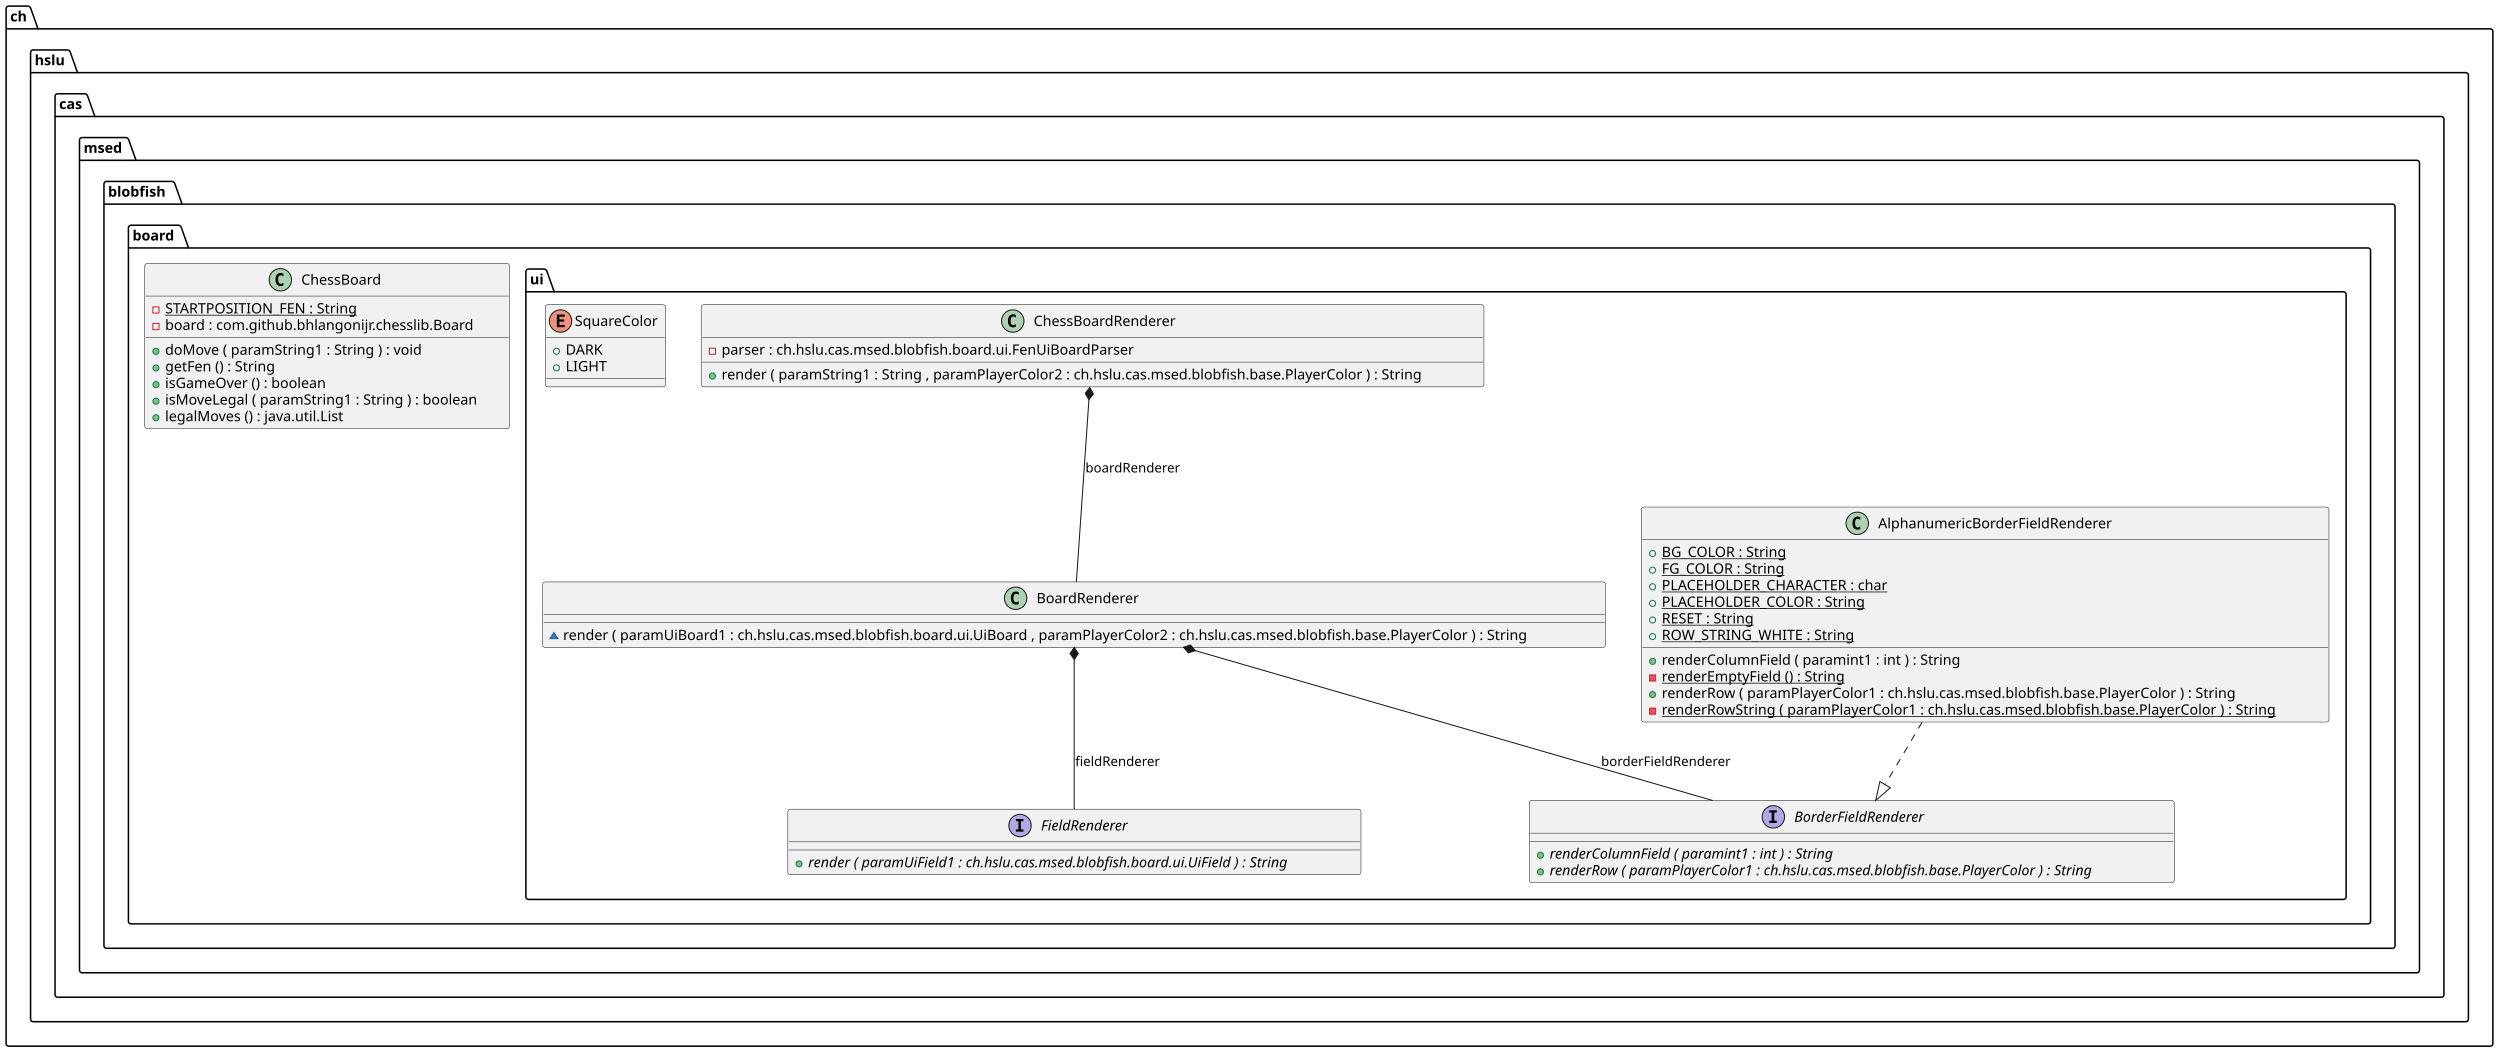
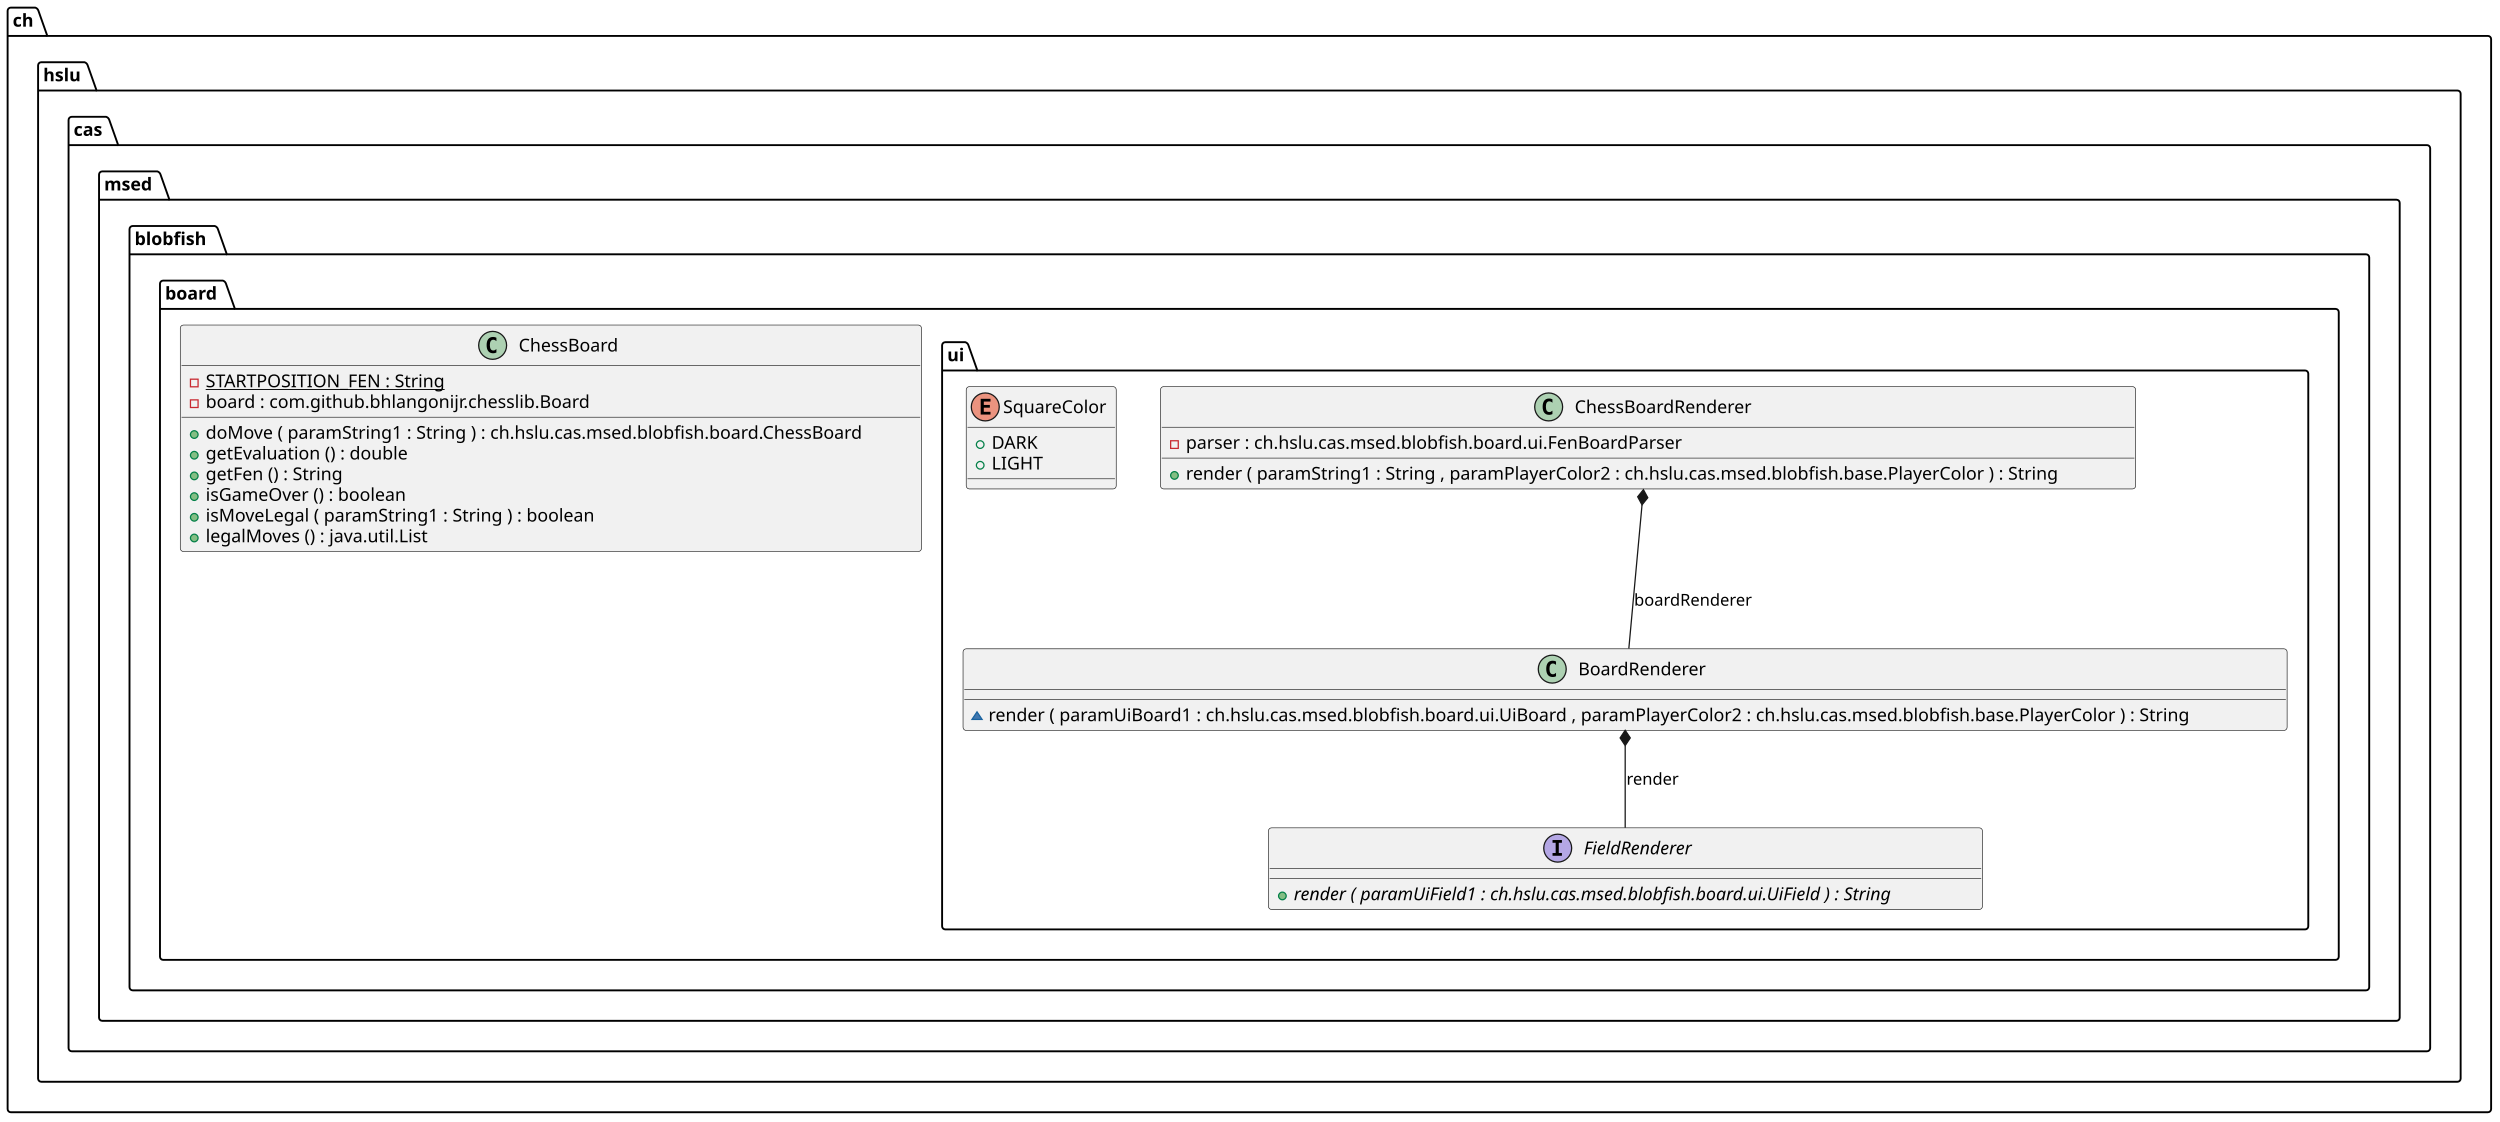
- <svg xmlns="http://www.w3.org/2000/svg" contentStyleType="text/css" data-diagram-type="CLASS" height="1033px" preserveAspectRatio="none" style="width:2453px;height:1033px;background:#FFFFFF;" version="1.1" viewBox="0 0 2453 1033" width="2453px" zoomAndPan="magnify">
+ <svg xmlns="http://www.w3.org/2000/svg" contentStyleType="text/css" data-diagram-type="CLASS" height="883px" preserveAspectRatio="none" style="width:1969px;height:883px;background:#FFFFFF;" version="1.1" viewBox="0 0 1969 883" width="1969px" zoomAndPan="magnify">
  <defs />
  <g>
    <g class="cluster" data-entity="ch" data-source-line="2" data-uid="ent0003" id="cluster_ch">
-       <path d="M8.5,6 L27.766,6 A3.75,3.75 0 0 1 30.266,8.5 L37.266,28.297 L2443.5,28.297 A2.5,2.5 0 0 1 2446,30.797 L2446,1024 A2.5,2.5 0 0 1 2443.5,1026.5 L8.5,1026.5 A2.5,2.5 0 0 1 6,1024 L6,8.5 A2.5,2.5 0 0 1 8.5,6" fill="none" style="stroke:#000000;stroke-width:1.5;" />
+       <path d="M8.5,6 L27.766,6 A3.75,3.75 0 0 1 30.266,8.5 L37.266,28.297 L1959.5,28.297 A2.5,2.5 0 0 1 1962,30.797 L1962,873.5 A2.5,2.5 0 0 1 1959.5,876 L8.5,876 A2.5,2.5 0 0 1 6,873.5 L6,8.5 A2.5,2.5 0 0 1 8.5,6" fill="none" style="stroke:#000000;stroke-width:1.5;" />
      <line style="stroke:#000000;stroke-width:1.5;" x1="6" x2="37.266" y1="28.297" y2="28.297" />
      <text fill="#000000" font-family="sans-serif" font-size="14" font-weight="bold" lengthAdjust="spacing" textLength="18.266" x="10" y="20.995">ch</text>
    </g>
    <g class="cluster" data-entity="hslu" data-source-line="2" data-uid="ent0004" id="cluster_hslu">
-       <path d="M32.5,49 L66.565,49 A3.75,3.75 0 0 1 69.065,51.5 L76.065,71.297 L2419.5,71.297 A2.5,2.5 0 0 1 2422,73.797 L2422,1000 A2.5,2.5 0 0 1 2419.5,1002.5 L32.5,1002.5 A2.5,2.5 0 0 1 30,1000 L30,51.5 A2.5,2.5 0 0 1 32.5,49" fill="none" style="stroke:#000000;stroke-width:1.5;" />
+       <path d="M32.5,49 L66.565,49 A3.75,3.75 0 0 1 69.065,51.5 L76.065,71.297 L1935.5,71.297 A2.5,2.5 0 0 1 1938,73.797 L1938,849.5 A2.5,2.5 0 0 1 1935.5,852 L32.5,852 A2.5,2.5 0 0 1 30,849.5 L30,51.5 A2.5,2.5 0 0 1 32.5,49" fill="none" style="stroke:#000000;stroke-width:1.5;" />
      <line style="stroke:#000000;stroke-width:1.5;" x1="30" x2="76.065" y1="71.297" y2="71.297" />
      <text fill="#000000" font-family="sans-serif" font-size="14" font-weight="bold" lengthAdjust="spacing" textLength="33.065" x="34" y="63.995">hslu</text>
    </g>
    <g class="cluster" data-entity="cas" data-source-line="2" data-uid="ent0005" id="cluster_cas">
-       <path d="M56.5,92 L83.579,92 A3.75,3.75 0 0 1 86.079,94.5 L93.079,114.297 L2395.5,114.297 A2.5,2.5 0 0 1 2398,116.797 L2398,976 A2.5,2.5 0 0 1 2395.5,978.5 L56.5,978.5 A2.5,2.5 0 0 1 54,976 L54,94.5 A2.5,2.5 0 0 1 56.5,92" fill="none" style="stroke:#000000;stroke-width:1.5;" />
+       <path d="M56.5,92 L83.579,92 A3.75,3.75 0 0 1 86.079,94.5 L93.079,114.297 L1911.5,114.297 A2.5,2.5 0 0 1 1914,116.797 L1914,825.5 A2.5,2.5 0 0 1 1911.5,828 L56.5,828 A2.5,2.5 0 0 1 54,825.5 L54,94.5 A2.5,2.5 0 0 1 56.5,92" fill="none" style="stroke:#000000;stroke-width:1.5;" />
      <line style="stroke:#000000;stroke-width:1.5;" x1="54" x2="93.079" y1="114.297" y2="114.297" />
      <text fill="#000000" font-family="sans-serif" font-size="14" font-weight="bold" lengthAdjust="spacing" textLength="26.079" x="58" y="106.995">cas</text>
    </g>
    <g class="cluster" data-entity="msed" data-source-line="2" data-uid="ent0006" id="cluster_msed">
-       <path d="M80.5,135 L123.938,135 A3.75,3.75 0 0 1 126.438,137.5 L133.438,157.297 L2371.5,157.297 A2.5,2.5 0 0 1 2374,159.797 L2374,952 A2.5,2.5 0 0 1 2371.5,954.5 L80.5,954.5 A2.5,2.5 0 0 1 78,952 L78,137.5 A2.5,2.5 0 0 1 80.5,135" fill="none" style="stroke:#000000;stroke-width:1.5;" />
+       <path d="M80.5,135 L123.938,135 A3.75,3.75 0 0 1 126.438,137.5 L133.438,157.297 L1887.5,157.297 A2.5,2.5 0 0 1 1890,159.797 L1890,801.5 A2.5,2.5 0 0 1 1887.5,804 L80.5,804 A2.5,2.5 0 0 1 78,801.5 L78,137.5 A2.5,2.5 0 0 1 80.5,135" fill="none" style="stroke:#000000;stroke-width:1.5;" />
      <line style="stroke:#000000;stroke-width:1.5;" x1="78" x2="133.438" y1="157.297" y2="157.297" />
      <text fill="#000000" font-family="sans-serif" font-size="14" font-weight="bold" lengthAdjust="spacing" textLength="42.438" x="82" y="149.995">msed</text>
    </g>
    <g class="cluster" data-entity="blobfish" data-source-line="2" data-uid="ent0007" id="cluster_blobfish">
-       <path d="M104.5,178 L169.149,178 A3.75,3.75 0 0 1 171.649,180.5 L178.649,200.297 L2347.5,200.297 A2.5,2.5 0 0 1 2350,202.797 L2350,928 A2.5,2.5 0 0 1 2347.5,930.5 L104.5,930.5 A2.5,2.5 0 0 1 102,928 L102,180.5 A2.5,2.5 0 0 1 104.5,178" fill="none" style="stroke:#000000;stroke-width:1.5;" />
+       <path d="M104.5,178 L169.149,178 A3.75,3.75 0 0 1 171.649,180.5 L178.649,200.297 L1863.5,200.297 A2.5,2.5 0 0 1 1866,202.797 L1866,777.5 A2.5,2.5 0 0 1 1863.5,780 L104.5,780 A2.5,2.5 0 0 1 102,777.5 L102,180.5 A2.5,2.5 0 0 1 104.5,178" fill="none" style="stroke:#000000;stroke-width:1.5;" />
      <line style="stroke:#000000;stroke-width:1.5;" x1="102" x2="178.649" y1="200.297" y2="200.297" />
      <text fill="#000000" font-family="sans-serif" font-size="14" font-weight="bold" lengthAdjust="spacing" textLength="63.649" x="106" y="192.995">blobfish</text>
    </g>
    <g class="cluster" data-entity="board" data-source-line="2" data-uid="ent0008" id="cluster_board">
-       <path d="M128.5,221 L175.513,221 A3.75,3.75 0 0 1 178.013,223.5 L185.013,243.297 L2323.5,243.297 A2.5,2.5 0 0 1 2326,245.797 L2326,904 A2.5,2.5 0 0 1 2323.5,906.5 L128.5,906.5 A2.5,2.5 0 0 1 126,904 L126,223.5 A2.5,2.5 0 0 1 128.5,221" fill="none" style="stroke:#000000;stroke-width:1.5;" />
+       <path d="M128.5,221 L175.513,221 A3.75,3.75 0 0 1 178.013,223.5 L185.013,243.297 L1839.5,243.297 A2.5,2.5 0 0 1 1842,245.797 L1842,753.5 A2.5,2.5 0 0 1 1839.5,756 L128.5,756 A2.5,2.5 0 0 1 126,753.5 L126,223.5 A2.5,2.5 0 0 1 128.5,221" fill="none" style="stroke:#000000;stroke-width:1.5;" />
      <line style="stroke:#000000;stroke-width:1.5;" x1="126" x2="185.013" y1="243.297" y2="243.297" />
      <text fill="#000000" font-family="sans-serif" font-size="14" font-weight="bold" lengthAdjust="spacing" textLength="46.013" x="130" y="235.995">board</text>
    </g>
-     <g class="cluster" data-entity="ui" data-source-line="13" data-uid="ent0010" id="cluster_ui">
-       <path d="M518.5,264 L534.266,264 A3.75,3.75 0 0 1 536.766,266.5 L543.766,286.297 L2299.5,286.297 A2.5,2.5 0 0 1 2302,288.797 L2302,880 A2.5,2.5 0 0 1 2299.5,882.5 L518.5,882.5 A2.5,2.5 0 0 1 516,880 L516,266.5 A2.5,2.5 0 0 1 518.5,264" fill="none" style="stroke:#000000;stroke-width:1.5;" />
-       <line style="stroke:#000000;stroke-width:1.5;" x1="516" x2="543.766" y1="286.297" y2="286.297" />
-       <text fill="#000000" font-family="sans-serif" font-size="14" font-weight="bold" lengthAdjust="spacing" textLength="14.766" x="520" y="278.995">ui</text>
+     <g class="cluster" data-entity="ui" data-source-line="14" data-uid="ent0010" id="cluster_ui">
+       <path d="M744.5,269.5 L760.266,269.5 A3.75,3.75 0 0 1 762.766,272 L769.766,291.797 L1815.5,291.797 A2.5,2.5 0 0 1 1818,294.297 L1818,729.5 A2.5,2.5 0 0 1 1815.5,732 L744.5,732 A2.5,2.5 0 0 1 742,729.5 L742,272 A2.5,2.5 0 0 1 744.5,269.5" fill="none" style="stroke:#000000;stroke-width:1.5;" />
+       <line style="stroke:#000000;stroke-width:1.5;" x1="742" x2="769.766" y1="291.797" y2="291.797" />
+       <text fill="#000000" font-family="sans-serif" font-size="14" font-weight="bold" lengthAdjust="spacing" textLength="14.766" x="746" y="284.495">ui</text>
    </g>
    <g class="entity" data-entity="ChessBoard" data-source-line="2" data-uid="ent0002" id="entity_ChessBoard">
-       <rect fill="#F1F1F1" height="162.078" rx="2.5" ry="2.5" style="stroke:#181818;stroke-width:0.5;" width="357.885" x="142" y="258.5" />
-       <ellipse cx="275.072" cy="274.5" fill="#ADD1B2" rx="11" ry="11" style="stroke:#181818;stroke-width:1;" />
-       <path d="M278.041,280.141 Q277.462,280.438 276.822,280.578 Q276.181,280.734 275.478,280.734 Q272.978,280.734 271.65,279.094 Q270.337,277.438 270.337,274.312 Q270.337,271.188 271.65,269.531 Q272.978,267.875 275.478,267.875 Q276.181,267.875 276.822,268.031 Q277.478,268.188 278.041,268.484 L278.041,271.203 Q277.416,270.625 276.822,270.359 Q276.228,270.078 275.603,270.078 Q274.259,270.078 273.572,271.156 Q272.884,272.219 272.884,274.312 Q272.884,276.406 273.572,277.484 Q274.259,278.547 275.603,278.547 Q276.228,278.547 276.822,278.281 Q277.416,278 278.041,277.422 L278.041,280.141 Z " fill="#000000" />
-       <text fill="#000000" font-family="sans-serif" font-size="14" lengthAdjust="spacing" textLength="83.241" x="295.572" y="279.347">ChessBoard</text>
-       <line style="stroke:#181818;stroke-width:0.5;" x1="143" x2="498.885" y1="290.5" y2="290.5" />
-       <rect fill="none" height="6" style="stroke:#C82930;stroke-width:1;" width="6" x="150" y="301.148" />
-       <text fill="#000000" font-family="sans-serif" font-size="14" lengthAdjust="spacing" text-decoration="underline" textLength="201.715" x="162" y="307.495">STARTPOSITION_FEN : String</text>
-       <rect fill="none" height="6" style="stroke:#C82930;stroke-width:1;" width="6" x="150" y="317.445" />
-       <text fill="#000000" font-family="sans-serif" font-size="14" lengthAdjust="spacing" textLength="323.682" x="162" y="323.792">board : com.github.bhlangonijr.chesslib.Board</text>
-       <line style="stroke:#181818;stroke-width:0.5;" x1="143" x2="498.885" y1="331.094" y2="331.094" />
-       <ellipse cx="153" cy="344.742" fill="#84BE84" rx="3" ry="3" style="stroke:#038048;stroke-width:1;" />
-       <text fill="#000000" font-family="sans-serif" font-size="14" lengthAdjust="spacing" textLength="274.039" x="162" y="348.089">doMove ( paramString1 : String ) : void</text>
-       <ellipse cx="153" cy="361.039" fill="#84BE84" rx="3" ry="3" style="stroke:#038048;stroke-width:1;" />
-       <text fill="#000000" font-family="sans-serif" font-size="14" lengthAdjust="spacing" textLength="119.301" x="162" y="364.386">getFen () : String</text>
-       <ellipse cx="153" cy="377.336" fill="#84BE84" rx="3" ry="3" style="stroke:#038048;stroke-width:1;" />
-       <text fill="#000000" font-family="sans-serif" font-size="14" lengthAdjust="spacing" textLength="171.5" x="162" y="380.683">isGameOver () : boolean</text>
-       <ellipse cx="153" cy="393.633" fill="#84BE84" rx="3" ry="3" style="stroke:#038048;stroke-width:1;" />
-       <text fill="#000000" font-family="sans-serif" font-size="14" lengthAdjust="spacing" textLength="331.885" x="162" y="396.979">isMoveLegal ( paramString1 : String ) : boolean</text>
-       <ellipse cx="153" cy="409.93" fill="#84BE84" rx="3" ry="3" style="stroke:#038048;stroke-width:1;" />
-       <text fill="#000000" font-family="sans-serif" font-size="14" lengthAdjust="spacing" textLength="192.534" x="162" y="413.276">legalMoves () : java.util.List</text>
+       <rect fill="#F1F1F1" height="178.375" rx="2.5" ry="2.5" style="stroke:#181818;stroke-width:0.5;" width="583.744" x="142" y="256" />
+       <ellipse cx="388.002" cy="272" fill="#ADD1B2" rx="11" ry="11" style="stroke:#181818;stroke-width:1;" />
+       <path d="M390.97,277.641 Q390.392,277.938 389.752,278.078 Q389.111,278.234 388.408,278.234 Q385.908,278.234 384.58,276.594 Q383.267,274.938 383.267,271.812 Q383.267,268.688 384.58,267.031 Q385.908,265.375 388.408,265.375 Q389.111,265.375 389.752,265.531 Q390.408,265.688 390.97,265.984 L390.97,268.703 Q390.345,268.125 389.752,267.859 Q389.158,267.578 388.533,267.578 Q387.189,267.578 386.502,268.656 Q385.814,269.719 385.814,271.812 Q385.814,273.906 386.502,274.984 Q387.189,276.047 388.533,276.047 Q389.158,276.047 389.752,275.781 Q390.345,275.5 390.97,274.922 L390.97,277.641 Z " fill="#000000" />
+       <text fill="#000000" font-family="sans-serif" font-size="14" lengthAdjust="spacing" textLength="83.241" x="408.502" y="276.847">ChessBoard</text>
+       <line style="stroke:#181818;stroke-width:0.5;" x1="143" x2="724.744" y1="288" y2="288" />
+       <rect fill="none" height="6" style="stroke:#C82930;stroke-width:1;" width="6" x="150" y="298.648" />
+       <text fill="#000000" font-family="sans-serif" font-size="14" lengthAdjust="spacing" text-decoration="underline" textLength="201.715" x="162" y="304.995">STARTPOSITION_FEN : String</text>
+       <rect fill="none" height="6" style="stroke:#C82930;stroke-width:1;" width="6" x="150" y="314.945" />
+       <text fill="#000000" font-family="sans-serif" font-size="14" lengthAdjust="spacing" textLength="323.682" x="162" y="321.292">board : com.github.bhlangonijr.chesslib.Board</text>
+       <line style="stroke:#181818;stroke-width:0.5;" x1="143" x2="724.744" y1="328.594" y2="328.594" />
+       <ellipse cx="153" cy="342.242" fill="#84BE84" rx="3" ry="3" style="stroke:#038048;stroke-width:1;" />
+       <text fill="#000000" font-family="sans-serif" font-size="14" lengthAdjust="spacing" textLength="557.744" x="162" y="345.589">doMove ( paramString1 : String ) : ch.hslu.cas.msed.blobfish.board.ChessBoard</text>
+       <ellipse cx="153" cy="358.539" fill="#84BE84" rx="3" ry="3" style="stroke:#038048;stroke-width:1;" />
+       <text fill="#000000" font-family="sans-serif" font-size="14" lengthAdjust="spacing" textLength="173.565" x="162" y="361.886">getEvaluation () : double</text>
+       <ellipse cx="153" cy="374.836" fill="#84BE84" rx="3" ry="3" style="stroke:#038048;stroke-width:1;" />
+       <text fill="#000000" font-family="sans-serif" font-size="14" lengthAdjust="spacing" textLength="119.301" x="162" y="378.183">getFen () : String</text>
+       <ellipse cx="153" cy="391.133" fill="#84BE84" rx="3" ry="3" style="stroke:#038048;stroke-width:1;" />
+       <text fill="#000000" font-family="sans-serif" font-size="14" lengthAdjust="spacing" textLength="171.5" x="162" y="394.479">isGameOver () : boolean</text>
+       <ellipse cx="153" cy="407.43" fill="#84BE84" rx="3" ry="3" style="stroke:#038048;stroke-width:1;" />
+       <text fill="#000000" font-family="sans-serif" font-size="14" lengthAdjust="spacing" textLength="331.885" x="162" y="410.776">isMoveLegal ( paramString1 : String ) : boolean</text>
+       <ellipse cx="153" cy="423.727" fill="#84BE84" rx="3" ry="3" style="stroke:#038048;stroke-width:1;" />
+       <text fill="#000000" font-family="sans-serif" font-size="14" lengthAdjust="spacing" textLength="192.534" x="162" y="427.073">legalMoves () : java.util.List</text>
    </g>
-     <g class="entity" data-entity="AlphanumericBorderFieldRenderer" data-source-line="13" data-uid="ent0009" id="entity_AlphanumericBorderFieldRenderer">
-       <rect fill="#F1F1F1" height="210.969" rx="2.5" ry="2.5" style="stroke:#181818;stroke-width:0.5;" width="674.683" x="1610.5" y="497.5" />
-       <ellipse cx="1822.342" cy="513.5" fill="#ADD1B2" rx="11" ry="11" style="stroke:#181818;stroke-width:1;" />
-       <path d="M1825.311,519.141 Q1824.733,519.438 1824.092,519.578 Q1823.452,519.734 1822.748,519.734 Q1820.248,519.734 1818.92,518.094 Q1817.608,516.438 1817.608,513.312 Q1817.608,510.188 1818.92,508.531 Q1820.248,506.875 1822.748,506.875 Q1823.452,506.875 1824.092,507.031 Q1824.748,507.188 1825.311,507.484 L1825.311,510.203 Q1824.686,509.625 1824.092,509.359 Q1823.498,509.078 1822.873,509.078 Q1821.53,509.078 1820.842,510.156 Q1820.155,511.219 1820.155,513.312 Q1820.155,515.406 1820.842,516.484 Q1821.53,517.547 1822.873,517.547 Q1823.498,517.547 1824.092,517.281 Q1824.686,517 1825.311,516.422 L1825.311,519.141 Z " fill="#000000" />
-       <text fill="#000000" font-family="sans-serif" font-size="14" lengthAdjust="spacing" textLength="242.498" x="1842.842" y="518.347">AlphanumericBorderFieldRenderer</text>
-       <line style="stroke:#181818;stroke-width:0.5;" x1="1611.5" x2="2284.183" y1="529.5" y2="529.5" />
-       <ellipse cx="1621.5" cy="543.148" fill="none" rx="3" ry="3" style="stroke:#038048;stroke-width:1;" />
-       <text fill="#000000" font-family="sans-serif" font-size="14" lengthAdjust="spacing" text-decoration="underline" textLength="132.193" x="1630.5" y="546.495">BG_COLOR : String</text>
-       <ellipse cx="1621.5" cy="559.445" fill="none" rx="3" ry="3" style="stroke:#038048;stroke-width:1;" />
-       <text fill="#000000" font-family="sans-serif" font-size="14" lengthAdjust="spacing" text-decoration="underline" textLength="130.642" x="1630.5" y="562.792">FG_COLOR : String</text>
-       <ellipse cx="1621.5" cy="575.742" fill="none" rx="3" ry="3" style="stroke:#038048;stroke-width:1;" />
-       <text fill="#000000" font-family="sans-serif" font-size="14" lengthAdjust="spacing" text-decoration="underline" textLength="240.748" x="1630.5" y="579.089">PLACEHOLDER_CHARACTER : char</text>
-       <ellipse cx="1621.5" cy="592.039" fill="none" rx="3" ry="3" style="stroke:#038048;stroke-width:1;" />
-       <text fill="#000000" font-family="sans-serif" font-size="14" lengthAdjust="spacing" text-decoration="underline" textLength="214.881" x="1630.5" y="595.386">PLACEHOLDER_COLOR : String</text>
-       <ellipse cx="1621.5" cy="608.336" fill="none" rx="3" ry="3" style="stroke:#038048;stroke-width:1;" />
-       <text fill="#000000" font-family="sans-serif" font-size="14" lengthAdjust="spacing" text-decoration="underline" textLength="100.256" x="1630.5" y="611.683">RESET : String</text>
-       <ellipse cx="1621.5" cy="624.633" fill="none" rx="3" ry="3" style="stroke:#038048;stroke-width:1;" />
-       <text fill="#000000" font-family="sans-serif" font-size="14" lengthAdjust="spacing" text-decoration="underline" textLength="202.501" x="1630.5" y="627.98">ROW_STRING_WHITE : String</text>
-       <line style="stroke:#181818;stroke-width:0.5;" x1="1611.5" x2="2284.183" y1="635.281" y2="635.281" />
-       <ellipse cx="1621.5" cy="648.93" fill="#84BE84" rx="3" ry="3" style="stroke:#038048;stroke-width:1;" />
-       <text fill="#000000" font-family="sans-serif" font-size="14" lengthAdjust="spacing" textLength="317.584" x="1630.5" y="652.276">renderColumnField ( paramint1 : int ) : String</text>
-       <rect fill="#F24D5C" height="6" style="stroke:#C82930;stroke-width:1;" width="6" x="1618.5" y="662.227" />
-       <text fill="#000000" font-family="sans-serif" font-size="14" lengthAdjust="spacing" text-decoration="underline" textLength="195.747" x="1630.5" y="668.573">renderEmptyField () : String</text>
-       <ellipse cx="1621.5" cy="681.523" fill="#84BE84" rx="3" ry="3" style="stroke:#038048;stroke-width:1;" />
-       <text fill="#000000" font-family="sans-serif" font-size="14" lengthAdjust="spacing" textLength="606.901" x="1630.5" y="684.87">renderRow ( paramPlayerColor1 : ch.hslu.cas.msed.blobfish.base.PlayerColor ) : String</text>
-       <rect fill="#F24D5C" height="6" style="stroke:#C82930;stroke-width:1;" width="6" x="1618.5" y="694.82" />
-       <text fill="#000000" font-family="sans-serif" font-size="14" lengthAdjust="spacing" text-decoration="underline" textLength="648.683" x="1630.5" y="701.167">renderRowString ( paramPlayerColor1 : ch.hslu.cas.msed.blobfish.base.PlayerColor ) : String</text>
+     <g class="entity" data-entity="BoardRenderer" data-source-line="14" data-uid="ent0009" id="entity_BoardRenderer">
+       <rect fill="#F1F1F1" height="64.297" rx="2.5" ry="2.5" style="stroke:#181818;stroke-width:0.5;" width="1042.832" x="758.5" y="511" />
+       <ellipse cx="1222.551" cy="527" fill="#ADD1B2" rx="11" ry="11" style="stroke:#181818;stroke-width:1;" />
+       <path d="M1225.52,532.641 Q1224.941,532.938 1224.301,533.078 Q1223.66,533.234 1222.957,533.234 Q1220.457,533.234 1219.129,531.594 Q1217.816,529.938 1217.816,526.812 Q1217.816,523.688 1219.129,522.031 Q1220.457,520.375 1222.957,520.375 Q1223.66,520.375 1224.301,520.531 Q1224.957,520.688 1225.52,520.984 L1225.52,523.703 Q1224.895,523.125 1224.301,522.859 Q1223.707,522.578 1223.082,522.578 Q1221.738,522.578 1221.051,523.656 Q1220.363,524.719 1220.363,526.812 Q1220.363,528.906 1221.051,529.984 Q1221.738,531.047 1223.082,531.047 Q1223.707,531.047 1224.301,530.781 Q1224.895,530.5 1225.52,529.922 L1225.52,532.641 Z " fill="#000000" />
+       <text fill="#000000" font-family="sans-serif" font-size="14" lengthAdjust="spacing" textLength="106.231" x="1243.051" y="531.847">BoardRenderer</text>
+       <line style="stroke:#181818;stroke-width:0.5;" x1="759.5" x2="1800.332" y1="543" y2="543" />
+       <line style="stroke:#181818;stroke-width:0.5;" x1="759.5" x2="1800.332" y1="551" y2="551" />
+       <polygon fill="#4177AF" points="769.5,560.648,765.5,566.648,773.5,566.648" style="stroke:#1963A0;stroke-width:1;" />
+       <text fill="#000000" font-family="sans-serif" font-size="14" lengthAdjust="spacing" textLength="1016.832" x="778.5" y="567.995">render ( paramUiBoard1 : ch.hslu.cas.msed.blobfish.board.ui.UiBoard , paramPlayerColor2 : ch.hslu.cas.msed.blobfish.base.PlayerColor ) : String</text>
    </g>
-     <g class="entity" data-entity="BoardRenderer" data-source-line="27" data-uid="ent0011" id="entity_BoardRenderer">
-       <rect fill="#F1F1F1" height="64.297" rx="2.5" ry="2.5" style="stroke:#181818;stroke-width:0.5;" width="1042.832" x="532.5" y="571" />
-       <ellipse cx="996.551" cy="587" fill="#ADD1B2" rx="11" ry="11" style="stroke:#181818;stroke-width:1;" />
-       <path d="M999.519,592.641 Q998.941,592.938 998.301,593.078 Q997.66,593.234 996.957,593.234 Q994.457,593.234 993.129,591.594 Q991.816,589.938 991.816,586.812 Q991.816,583.688 993.129,582.031 Q994.457,580.375 996.957,580.375 Q997.66,580.375 998.301,580.531 Q998.957,580.688 999.519,580.984 L999.519,583.703 Q998.894,583.125 998.301,582.859 Q997.707,582.578 997.082,582.578 Q995.738,582.578 995.051,583.656 Q994.363,584.719 994.363,586.812 Q994.363,588.906 995.051,589.984 Q995.738,591.047 997.082,591.047 Q997.707,591.047 998.301,590.781 Q998.894,590.5 999.519,589.922 L999.519,592.641 Z " fill="#000000" />
-       <text fill="#000000" font-family="sans-serif" font-size="14" lengthAdjust="spacing" textLength="106.231" x="1017.051" y="591.847">BoardRenderer</text>
-       <line style="stroke:#181818;stroke-width:0.5;" x1="533.5" x2="1574.332" y1="603" y2="603" />
-       <line style="stroke:#181818;stroke-width:0.5;" x1="533.5" x2="1574.332" y1="611" y2="611" />
-       <polygon fill="#4177AF" points="543.5,620.648,539.5,626.648,547.5,626.648" style="stroke:#1963A0;stroke-width:1;" />
-       <text fill="#000000" font-family="sans-serif" font-size="14" lengthAdjust="spacing" textLength="1016.832" x="552.5" y="627.995">render ( paramUiBoard1 : ch.hslu.cas.msed.blobfish.board.ui.UiBoard , paramPlayerColor2 : ch.hslu.cas.msed.blobfish.base.PlayerColor ) : String</text>
+     <g class="entity" data-entity="ChessBoardRenderer" data-source-line="19" data-uid="ent0011" id="entity_ChessBoardRenderer">
+       <rect fill="#F1F1F1" height="80.594" rx="2.5" ry="2.5" style="stroke:#181818;stroke-width:0.5;" width="768.034" x="914" y="304.5" />
+       <ellipse cx="1219.727" cy="320.5" fill="#ADD1B2" rx="11" ry="11" style="stroke:#181818;stroke-width:1;" />
+       <path d="M1222.696,326.141 Q1222.118,326.438 1221.477,326.578 Q1220.836,326.734 1220.133,326.734 Q1217.633,326.734 1216.305,325.094 Q1214.993,323.438 1214.993,320.312 Q1214.993,317.188 1216.305,315.531 Q1217.633,313.875 1220.133,313.875 Q1220.836,313.875 1221.477,314.031 Q1222.133,314.188 1222.696,314.484 L1222.696,317.203 Q1222.071,316.625 1221.477,316.359 Q1220.883,316.078 1220.258,316.078 Q1218.915,316.078 1218.227,317.156 Q1217.54,318.219 1217.54,320.312 Q1217.54,322.406 1218.227,323.484 Q1218.915,324.547 1220.258,324.547 Q1220.883,324.547 1221.477,324.281 Q1222.071,324 1222.696,323.422 L1222.696,326.141 Z " fill="#000000" />
+       <text fill="#000000" font-family="sans-serif" font-size="14" lengthAdjust="spacing" textLength="148.08" x="1240.227" y="325.347">ChessBoardRenderer</text>
+       <line style="stroke:#181818;stroke-width:0.5;" x1="915" x2="1681.034" y1="336.5" y2="336.5" />
+       <rect fill="none" height="6" style="stroke:#C82930;stroke-width:1;" width="6" x="922" y="347.148" />
+       <text fill="#000000" font-family="sans-serif" font-size="14" lengthAdjust="spacing" textLength="417.177" x="934" y="353.495">parser : ch.hslu.cas.msed.blobfish.board.ui.FenBoardParser</text>
+       <line style="stroke:#181818;stroke-width:0.5;" x1="915" x2="1681.034" y1="360.797" y2="360.797" />
+       <ellipse cx="925" cy="374.445" fill="#84BE84" rx="3" ry="3" style="stroke:#038048;stroke-width:1;" />
+       <text fill="#000000" font-family="sans-serif" font-size="14" lengthAdjust="spacing" textLength="742.034" x="934" y="377.792">render ( paramString1 : String , paramPlayerColor2 : ch.hslu.cas.msed.blobfish.base.PlayerColor ) : String</text>
    </g>
-     <g class="entity" data-entity="BorderFieldRenderer" data-source-line="32" data-uid="ent0012" id="entity_BorderFieldRenderer">
-       <rect fill="#F1F1F1" height="80.594" rx="2.5" ry="2.5" style="stroke:#181818;stroke-width:0.5;" width="632.901" x="1500.5" y="785.5" />
-       <ellipse cx="1740.024" cy="801.5" fill="#B4A7E5" rx="11" ry="11" style="stroke:#181818;stroke-width:1;" />
-       <path d="M1735.946,797.266 L1735.946,795.109 L1743.337,795.109 L1743.337,797.266 L1740.868,797.266 L1740.868,805.344 L1743.337,805.344 L1743.337,807.5 L1735.946,807.5 L1735.946,805.344 L1738.415,805.344 L1738.415,797.266 L1735.946,797.266 Z " fill="#000000" />
-       <text fill="#000000" font-family="sans-serif" font-size="14" font-style="italic" lengthAdjust="spacing" textLength="145.352" x="1760.524" y="806.347">BorderFieldRenderer</text>
-       <line style="stroke:#181818;stroke-width:0.5;" x1="1501.5" x2="2132.401" y1="817.5" y2="817.5" />
-       <line style="stroke:#181818;stroke-width:0.5;" x1="1501.5" x2="2132.401" y1="825.5" y2="825.5" />
-       <ellipse cx="1511.5" cy="839.148" fill="#84BE84" rx="3" ry="3" style="stroke:#038048;stroke-width:1;" />
-       <text fill="#000000" font-family="sans-serif" font-size="14" font-style="italic" lengthAdjust="spacing" textLength="317.584" x="1520.5" y="842.495">renderColumnField ( paramint1 : int ) : String</text>
-       <ellipse cx="1511.5" cy="855.445" fill="#84BE84" rx="3" ry="3" style="stroke:#038048;stroke-width:1;" />
-       <text fill="#000000" font-family="sans-serif" font-size="14" font-style="italic" lengthAdjust="spacing" textLength="606.901" x="1520.5" y="858.792">renderRow ( paramPlayerColor1 : ch.hslu.cas.msed.blobfish.base.PlayerColor ) : String</text>
+     <g class="entity" data-entity="FieldRenderer" data-source-line="25" data-uid="ent0012" id="entity_FieldRenderer">
+       <rect fill="#F1F1F1" height="64.297" rx="2.5" ry="2.5" style="stroke:#181818;stroke-width:0.5;" width="562.375" x="999" y="652" />
+       <ellipse cx="1226.852" cy="668" fill="#B4A7E5" rx="11" ry="11" style="stroke:#181818;stroke-width:1;" />
+       <path d="M1222.774,663.766 L1222.774,661.609 L1230.165,661.609 L1230.165,663.766 L1227.696,663.766 L1227.696,671.844 L1230.165,671.844 L1230.165,674 L1222.774,674 L1222.774,671.844 L1225.243,671.844 L1225.243,663.766 L1222.774,663.766 Z " fill="#000000" />
+       <text fill="#000000" font-family="sans-serif" font-size="14" font-style="italic" lengthAdjust="spacing" textLength="98.171" x="1247.352" y="672.847">FieldRenderer</text>
+       <line style="stroke:#181818;stroke-width:0.5;" x1="1000" x2="1560.375" y1="684" y2="684" />
+       <line style="stroke:#181818;stroke-width:0.5;" x1="1000" x2="1560.375" y1="692" y2="692" />
+       <ellipse cx="1010" cy="705.648" fill="#84BE84" rx="3" ry="3" style="stroke:#038048;stroke-width:1;" />
+       <text fill="#000000" font-family="sans-serif" font-size="14" font-style="italic" lengthAdjust="spacing" textLength="536.375" x="1019" y="708.995">render ( paramUiField1 : ch.hslu.cas.msed.blobfish.board.ui.UiField ) : String</text>
    </g>
-     <g class="entity" data-entity="ChessBoardRenderer" data-source-line="38" data-uid="ent0013" id="entity_ChessBoardRenderer">
-       <rect fill="#F1F1F1" height="80.594" rx="2.5" ry="2.5" style="stroke:#181818;stroke-width:0.5;" width="768.034" x="688" y="299" />
-       <ellipse cx="993.727" cy="315" fill="#ADD1B2" rx="11" ry="11" style="stroke:#181818;stroke-width:1;" />
-       <path d="M996.696,320.641 Q996.118,320.938 995.477,321.078 Q994.836,321.234 994.133,321.234 Q991.633,321.234 990.305,319.594 Q988.993,317.938 988.993,314.812 Q988.993,311.688 990.305,310.031 Q991.633,308.375 994.133,308.375 Q994.836,308.375 995.477,308.531 Q996.133,308.688 996.696,308.984 L996.696,311.703 Q996.071,311.125 995.477,310.859 Q994.883,310.578 994.258,310.578 Q992.915,310.578 992.227,311.656 Q991.54,312.719 991.54,314.812 Q991.54,316.906 992.227,317.984 Q992.915,319.047 994.258,319.047 Q994.883,319.047 995.477,318.781 Q996.071,318.5 996.696,317.922 L996.696,320.641 Z " fill="#000000" />
-       <text fill="#000000" font-family="sans-serif" font-size="14" lengthAdjust="spacing" textLength="148.08" x="1014.227" y="319.847">ChessBoardRenderer</text>
-       <line style="stroke:#181818;stroke-width:0.5;" x1="689" x2="1455.034" y1="331" y2="331" />
-       <rect fill="none" height="6" style="stroke:#C82930;stroke-width:1;" width="6" x="696" y="341.648" />
-       <text fill="#000000" font-family="sans-serif" font-size="14" lengthAdjust="spacing" textLength="431.313" x="708" y="347.995">parser : ch.hslu.cas.msed.blobfish.board.ui.FenUiBoardParser</text>
-       <line style="stroke:#181818;stroke-width:0.5;" x1="689" x2="1455.034" y1="355.297" y2="355.297" />
-       <ellipse cx="699" cy="368.945" fill="#84BE84" rx="3" ry="3" style="stroke:#038048;stroke-width:1;" />
-       <text fill="#000000" font-family="sans-serif" font-size="14" lengthAdjust="spacing" textLength="742.034" x="708" y="372.292">render ( paramString1 : String , paramPlayerColor2 : ch.hslu.cas.msed.blobfish.base.PlayerColor ) : String</text>
+     <g class="entity" data-entity="SquareColor" data-source-line="30" data-uid="ent0013" id="entity_SquareColor">
+       <rect fill="#F1F1F1" height="80.594" rx="2.5" ry="2.5" style="stroke:#181818;stroke-width:0.5;" width="118.147" x="761" y="304.5" />
+       <ellipse cx="776" cy="320.5" fill="#EB937F" rx="11" ry="11" style="stroke:#181818;stroke-width:1;" />
+       <path d="M780.109,326.5 L772.391,326.5 L772.391,314.109 L780.109,314.109 L780.109,316.266 L774.844,316.266 L774.844,318.938 L779.609,318.938 L779.609,321.094 L774.844,321.094 L774.844,324.344 L780.109,324.344 L780.109,326.5 Z " fill="#000000" />
+       <text fill="#000000" font-family="sans-serif" font-size="14" lengthAdjust="spacing" textLength="86.147" x="790" y="325.347">SquareColor</text>
+       <line style="stroke:#181818;stroke-width:0.5;" x1="762" x2="878.146" y1="336.5" y2="336.5" />
+       <ellipse cx="772" cy="350.148" fill="none" rx="3" ry="3" style="stroke:#038048;stroke-width:1;" />
+       <text fill="#000000" font-family="sans-serif" font-size="14" lengthAdjust="spacing" textLength="39.266" x="781" y="353.495">DARK</text>
+       <ellipse cx="772" cy="366.445" fill="none" rx="3" ry="3" style="stroke:#038048;stroke-width:1;" />
+       <text fill="#000000" font-family="sans-serif" font-size="14" lengthAdjust="spacing" textLength="41.856" x="781" y="369.792">LIGHT</text>
+       <line style="stroke:#181818;stroke-width:0.5;" x1="762" x2="878.146" y1="377.094" y2="377.094" />
    </g>
-     <g class="entity" data-entity="FieldRenderer" data-source-line="44" data-uid="ent0014" id="entity_FieldRenderer">
-       <rect fill="#F1F1F1" height="64.297" rx="2.5" ry="2.5" style="stroke:#181818;stroke-width:0.5;" width="562.375" x="773" y="794" />
-       <ellipse cx="1000.852" cy="810" fill="#B4A7E5" rx="11" ry="11" style="stroke:#181818;stroke-width:1;" />
-       <path d="M996.774,805.766 L996.774,803.609 L1004.165,803.609 L1004.165,805.766 L1001.696,805.766 L1001.696,813.844 L1004.165,813.844 L1004.165,816 L996.774,816 L996.774,813.844 L999.243,813.844 L999.243,805.766 L996.774,805.766 Z " fill="#000000" />
-       <text fill="#000000" font-family="sans-serif" font-size="14" font-style="italic" lengthAdjust="spacing" textLength="98.171" x="1021.352" y="814.847">FieldRenderer</text>
-       <line style="stroke:#181818;stroke-width:0.5;" x1="774" x2="1334.375" y1="826" y2="826" />
-       <line style="stroke:#181818;stroke-width:0.5;" x1="774" x2="1334.375" y1="834" y2="834" />
-       <ellipse cx="784" cy="847.648" fill="#84BE84" rx="3" ry="3" style="stroke:#038048;stroke-width:1;" />
-       <text fill="#000000" font-family="sans-serif" font-size="14" font-style="italic" lengthAdjust="spacing" textLength="536.375" x="793" y="850.995">render ( paramUiField1 : ch.hslu.cas.msed.blobfish.board.ui.UiField ) : String</text>
+     <g class="link" data-entity-1="BoardRenderer" data-entity-2="FieldRenderer" data-source-line="38" data-uid="lnk14" id="link_BoardRenderer_FieldRenderer">
+       <path codeLine="38" d="M1280,587.19 C1280,610.09 1280,629.04 1280,651.91" fill="none" id="BoardRenderer-backto-FieldRenderer" style="stroke:#181818;stroke-width:1;" />
+       <polygon fill="#181818" points="1280,575.19,1276,581.19,1280,587.19,1284,581.19,1280,575.19" style="stroke:#181818;stroke-width:1;" />
+       <text fill="#000000" font-family="sans-serif" font-size="13" lengthAdjust="spacing" textLength="43.177" x="1281" y="618.067">render</text>
    </g>
-     <g class="entity" data-entity="SquareColor" data-source-line="49" data-uid="ent0015" id="entity_SquareColor">
-       <rect fill="#F1F1F1" height="80.594" rx="2.5" ry="2.5" style="stroke:#181818;stroke-width:0.5;" width="118.147" x="535" y="299" />
-       <ellipse cx="550" cy="315" fill="#EB937F" rx="11" ry="11" style="stroke:#181818;stroke-width:1;" />
-       <path d="M554.109,321 L546.391,321 L546.391,308.609 L554.109,308.609 L554.109,310.766 L548.844,310.766 L548.844,313.438 L553.609,313.438 L553.609,315.594 L548.844,315.594 L548.844,318.844 L554.109,318.844 L554.109,321 Z " fill="#000000" />
-       <text fill="#000000" font-family="sans-serif" font-size="14" lengthAdjust="spacing" textLength="86.147" x="564" y="319.847">SquareColor</text>
-       <line style="stroke:#181818;stroke-width:0.5;" x1="536" x2="652.146" y1="331" y2="331" />
-       <ellipse cx="546" cy="344.648" fill="none" rx="3" ry="3" style="stroke:#038048;stroke-width:1;" />
-       <text fill="#000000" font-family="sans-serif" font-size="14" lengthAdjust="spacing" textLength="39.266" x="555" y="347.995">DARK</text>
-       <ellipse cx="546" cy="360.945" fill="none" rx="3" ry="3" style="stroke:#038048;stroke-width:1;" />
-       <text fill="#000000" font-family="sans-serif" font-size="14" lengthAdjust="spacing" textLength="41.856" x="555" y="364.292">LIGHT</text>
-       <line style="stroke:#181818;stroke-width:0.5;" x1="536" x2="652.146" y1="371.594" y2="371.594" />
-     </g>
-     <g class="link" data-entity-1="AlphanumericBorderFieldRenderer" data-entity-2="BorderFieldRenderer" data-source-line="57" data-uid="lnk16" id="link_AlphanumericBorderFieldRenderer_BorderFieldRenderer">
-       <path codeLine="57" d="M1885.95,708.68 C1869.75,736.01 1862.451,748.337 1849.661,769.907" fill="none" id="AlphanumericBorderFieldRenderer-to-BorderFieldRenderer" style="stroke:#181818;stroke-width:1;stroke-dasharray:7,7;" />
-       <polygon fill="none" points="1840.48,785.39,1854.822,772.967,1844.5,766.847,1840.48,785.39" style="stroke:#181818;stroke-width:1;" />
-     </g>
-     <g class="link" data-entity-1="BoardRenderer" data-entity-2="BorderFieldRenderer" data-source-line="58" data-uid="lnk17" id="link_BoardRenderer_BorderFieldRenderer">
-       <path codeLine="58" d="M1172.826,638.418 C1308.786,677.798 1531.76,742.38 1680.38,785.43" fill="none" id="BoardRenderer-backto-BorderFieldRenderer" style="stroke:#181818;stroke-width:1;" />
-       <polygon fill="#181818" points="1161.3,635.08,1165.95,640.591,1172.826,638.418,1168.176,632.907,1161.3,635.08" style="stroke:#181818;stroke-width:1;" />
-       <text fill="#000000" font-family="sans-serif" font-size="13" lengthAdjust="spacing" textLength="134.304" x="1571" y="751.567">borderFieldRenderer</text>
-     </g>
-     <g class="link" data-entity-1="BoardRenderer" data-entity-2="FieldRenderer" data-source-line="59" data-uid="lnk18" id="link_BoardRenderer_FieldRenderer">
-       <path codeLine="59" d="M1054,647.2 C1054,689.31 1054,751.93 1054,793.96" fill="none" id="BoardRenderer-backto-FieldRenderer" style="stroke:#181818;stroke-width:1;" />
-       <polygon fill="#181818" points="1054,635.2,1050,641.2,1054,647.2,1058,641.2,1054,635.2" style="stroke:#181818;stroke-width:1;" />
-       <text fill="#000000" font-family="sans-serif" font-size="13" lengthAdjust="spacing" textLength="88.258" x="1055" y="751.567">fieldRenderer</text>
-     </g>
-     <g class="link" data-entity-1="ChessBoardRenderer" data-entity-2="BoardRenderer" data-source-line="60" data-uid="lnk19" id="link_ChessBoardRenderer_BoardRenderer">
-       <path codeLine="60" d="M1068.446,392.192 C1064.846,444.482 1059.41,523.37 1056.14,570.94" fill="none" id="ChessBoardRenderer-backto-BoardRenderer" style="stroke:#181818;stroke-width:1;" />
-       <polygon fill="#181818" points="1069.27,380.22,1064.867,385.931,1068.446,392.192,1072.848,386.481,1069.27,380.22" style="stroke:#181818;stroke-width:1;" />
-       <text fill="#000000" font-family="sans-serif" font-size="13" lengthAdjust="spacing" textLength="97.976" x="1065" y="463.567">boardRenderer</text>
+     <g class="link" data-entity-1="ChessBoardRenderer" data-entity-2="BoardRenderer" data-source-line="39" data-uid="lnk15" id="link_ChessBoardRenderer_BoardRenderer">
+       <path codeLine="39" d="M1293.263,397.61 C1289.873,434.53 1285.98,476.85 1282.87,510.77" fill="none" id="ChessBoardRenderer-backto-BoardRenderer" style="stroke:#181818;stroke-width:1;" />
+       <polygon fill="#181818" points="1294.36,385.66,1289.828,391.269,1293.263,397.61,1297.795,392.001,1294.36,385.66" style="stroke:#181818;stroke-width:1;" />
+       <text fill="#000000" font-family="sans-serif" font-size="13" lengthAdjust="spacing" textLength="97.976" x="1287" y="477.067">boardRenderer</text>
    </g>
  </g>
</svg>
